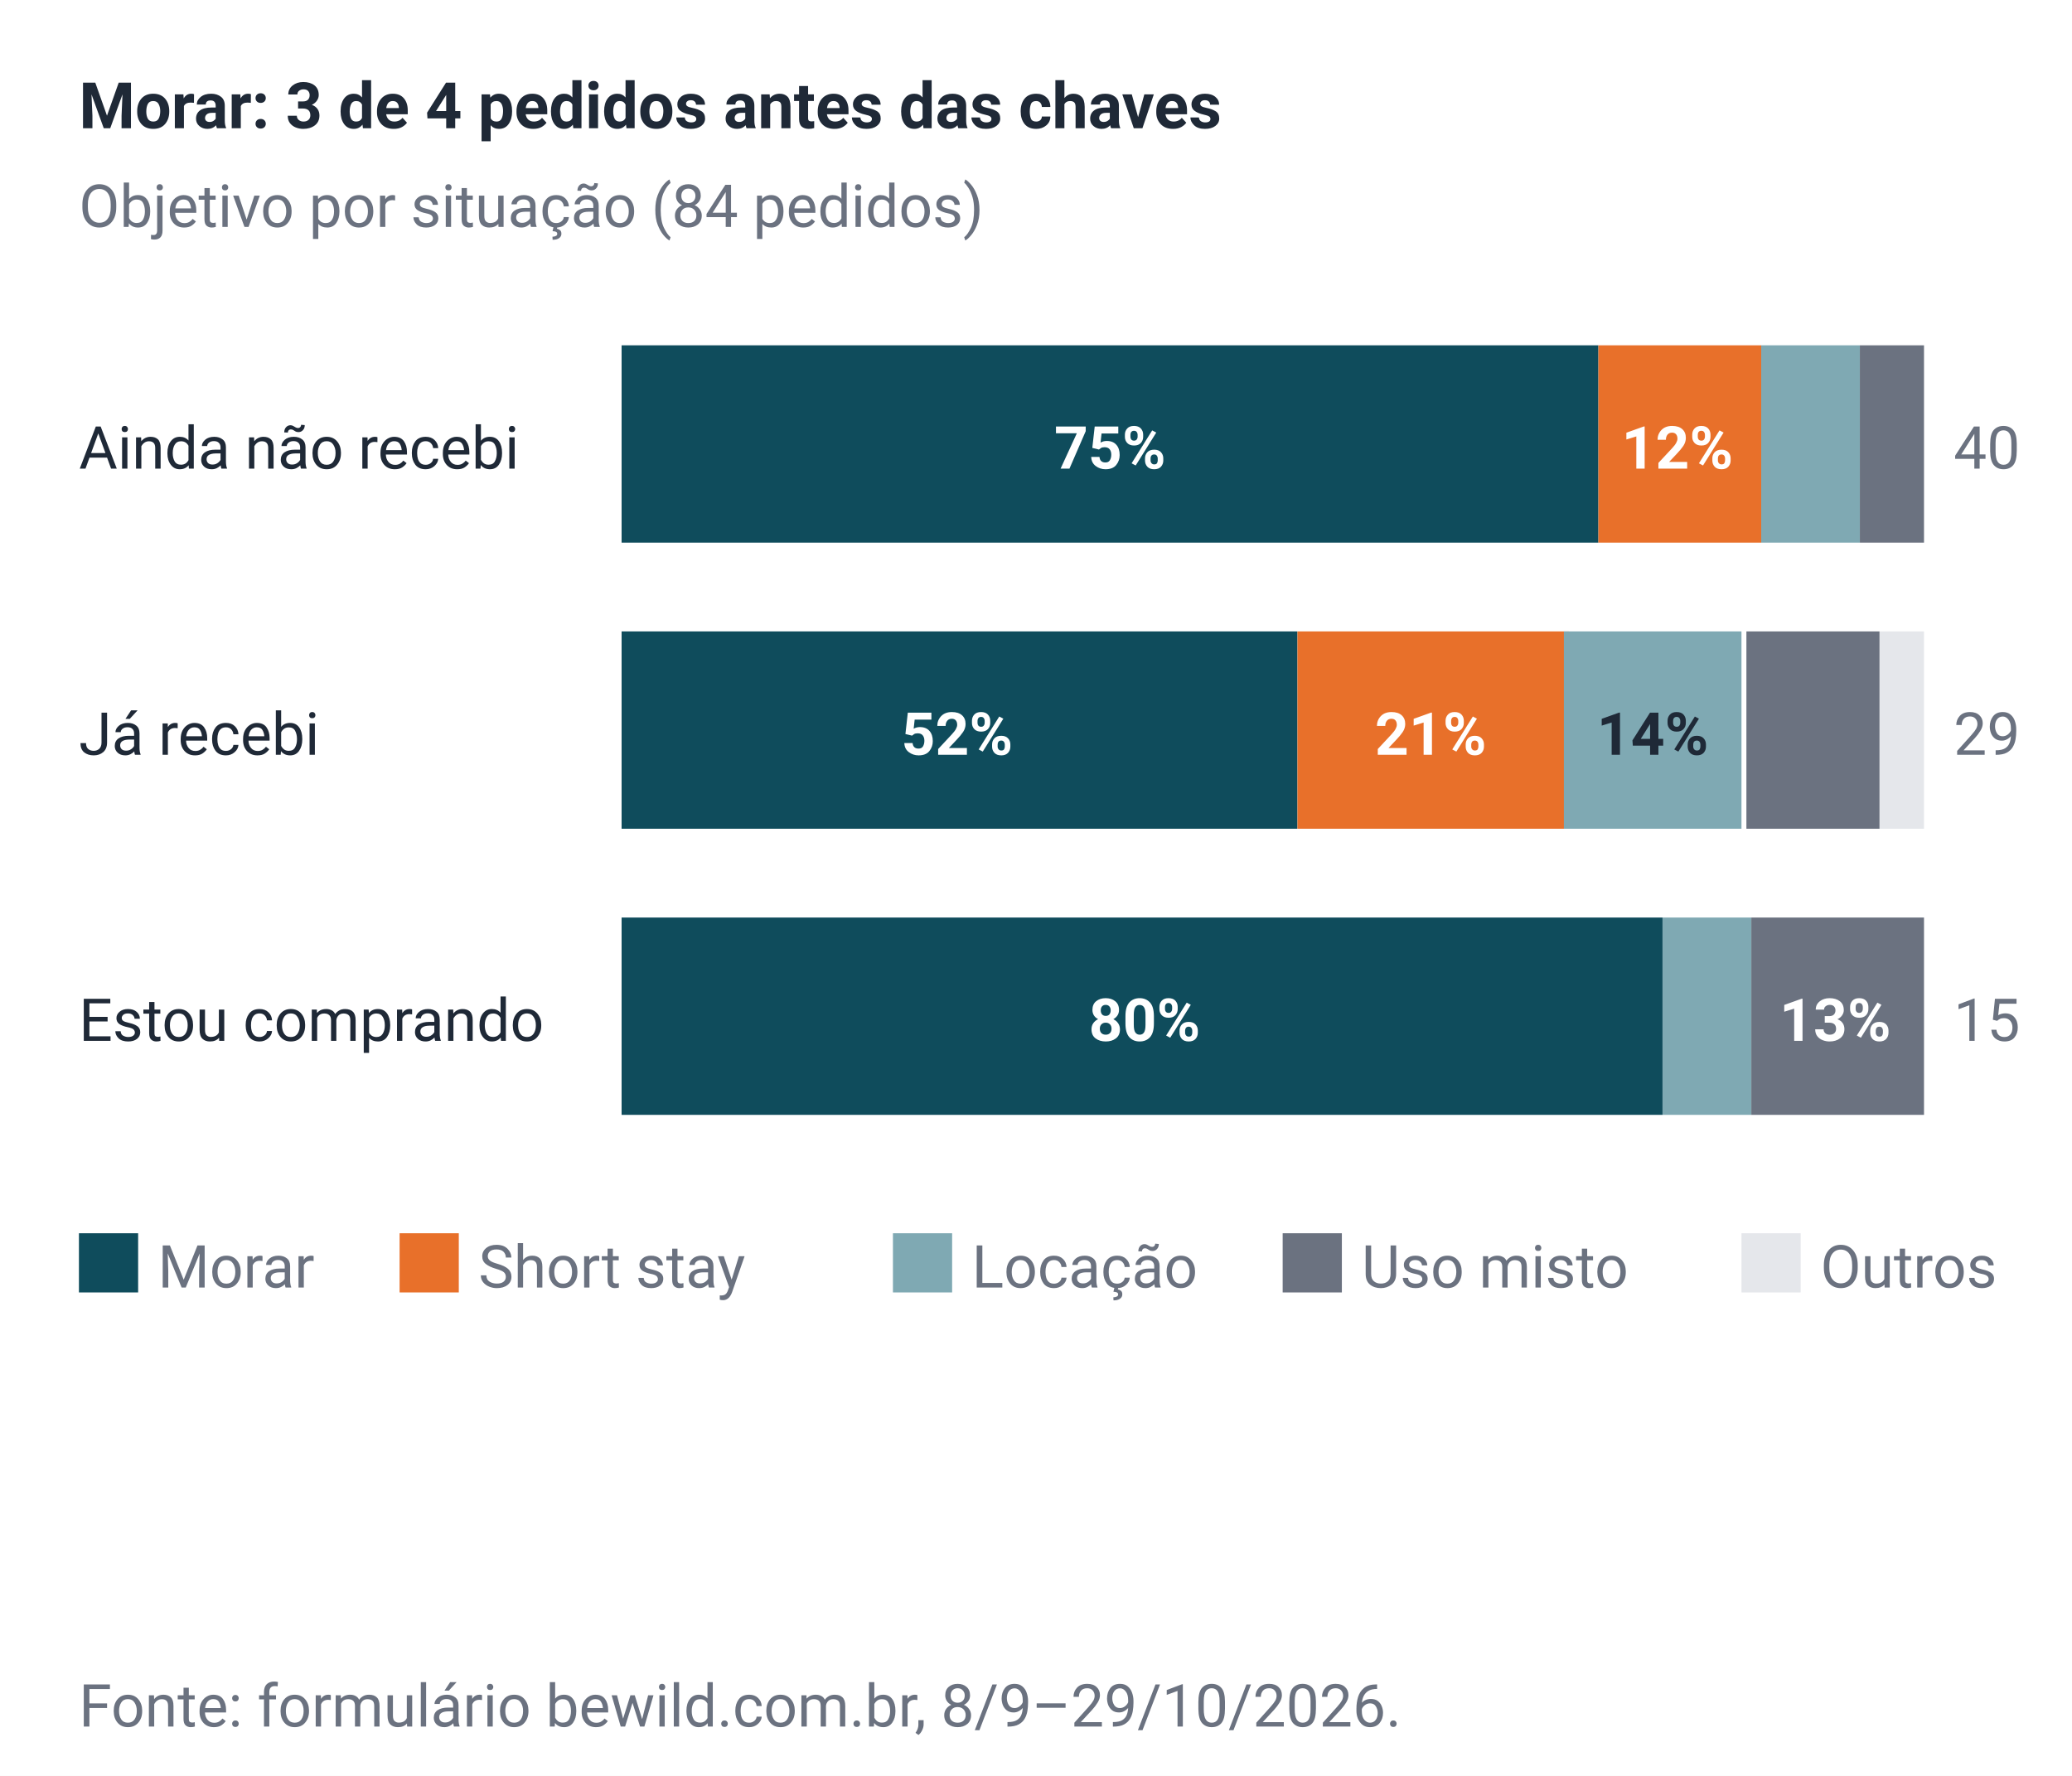
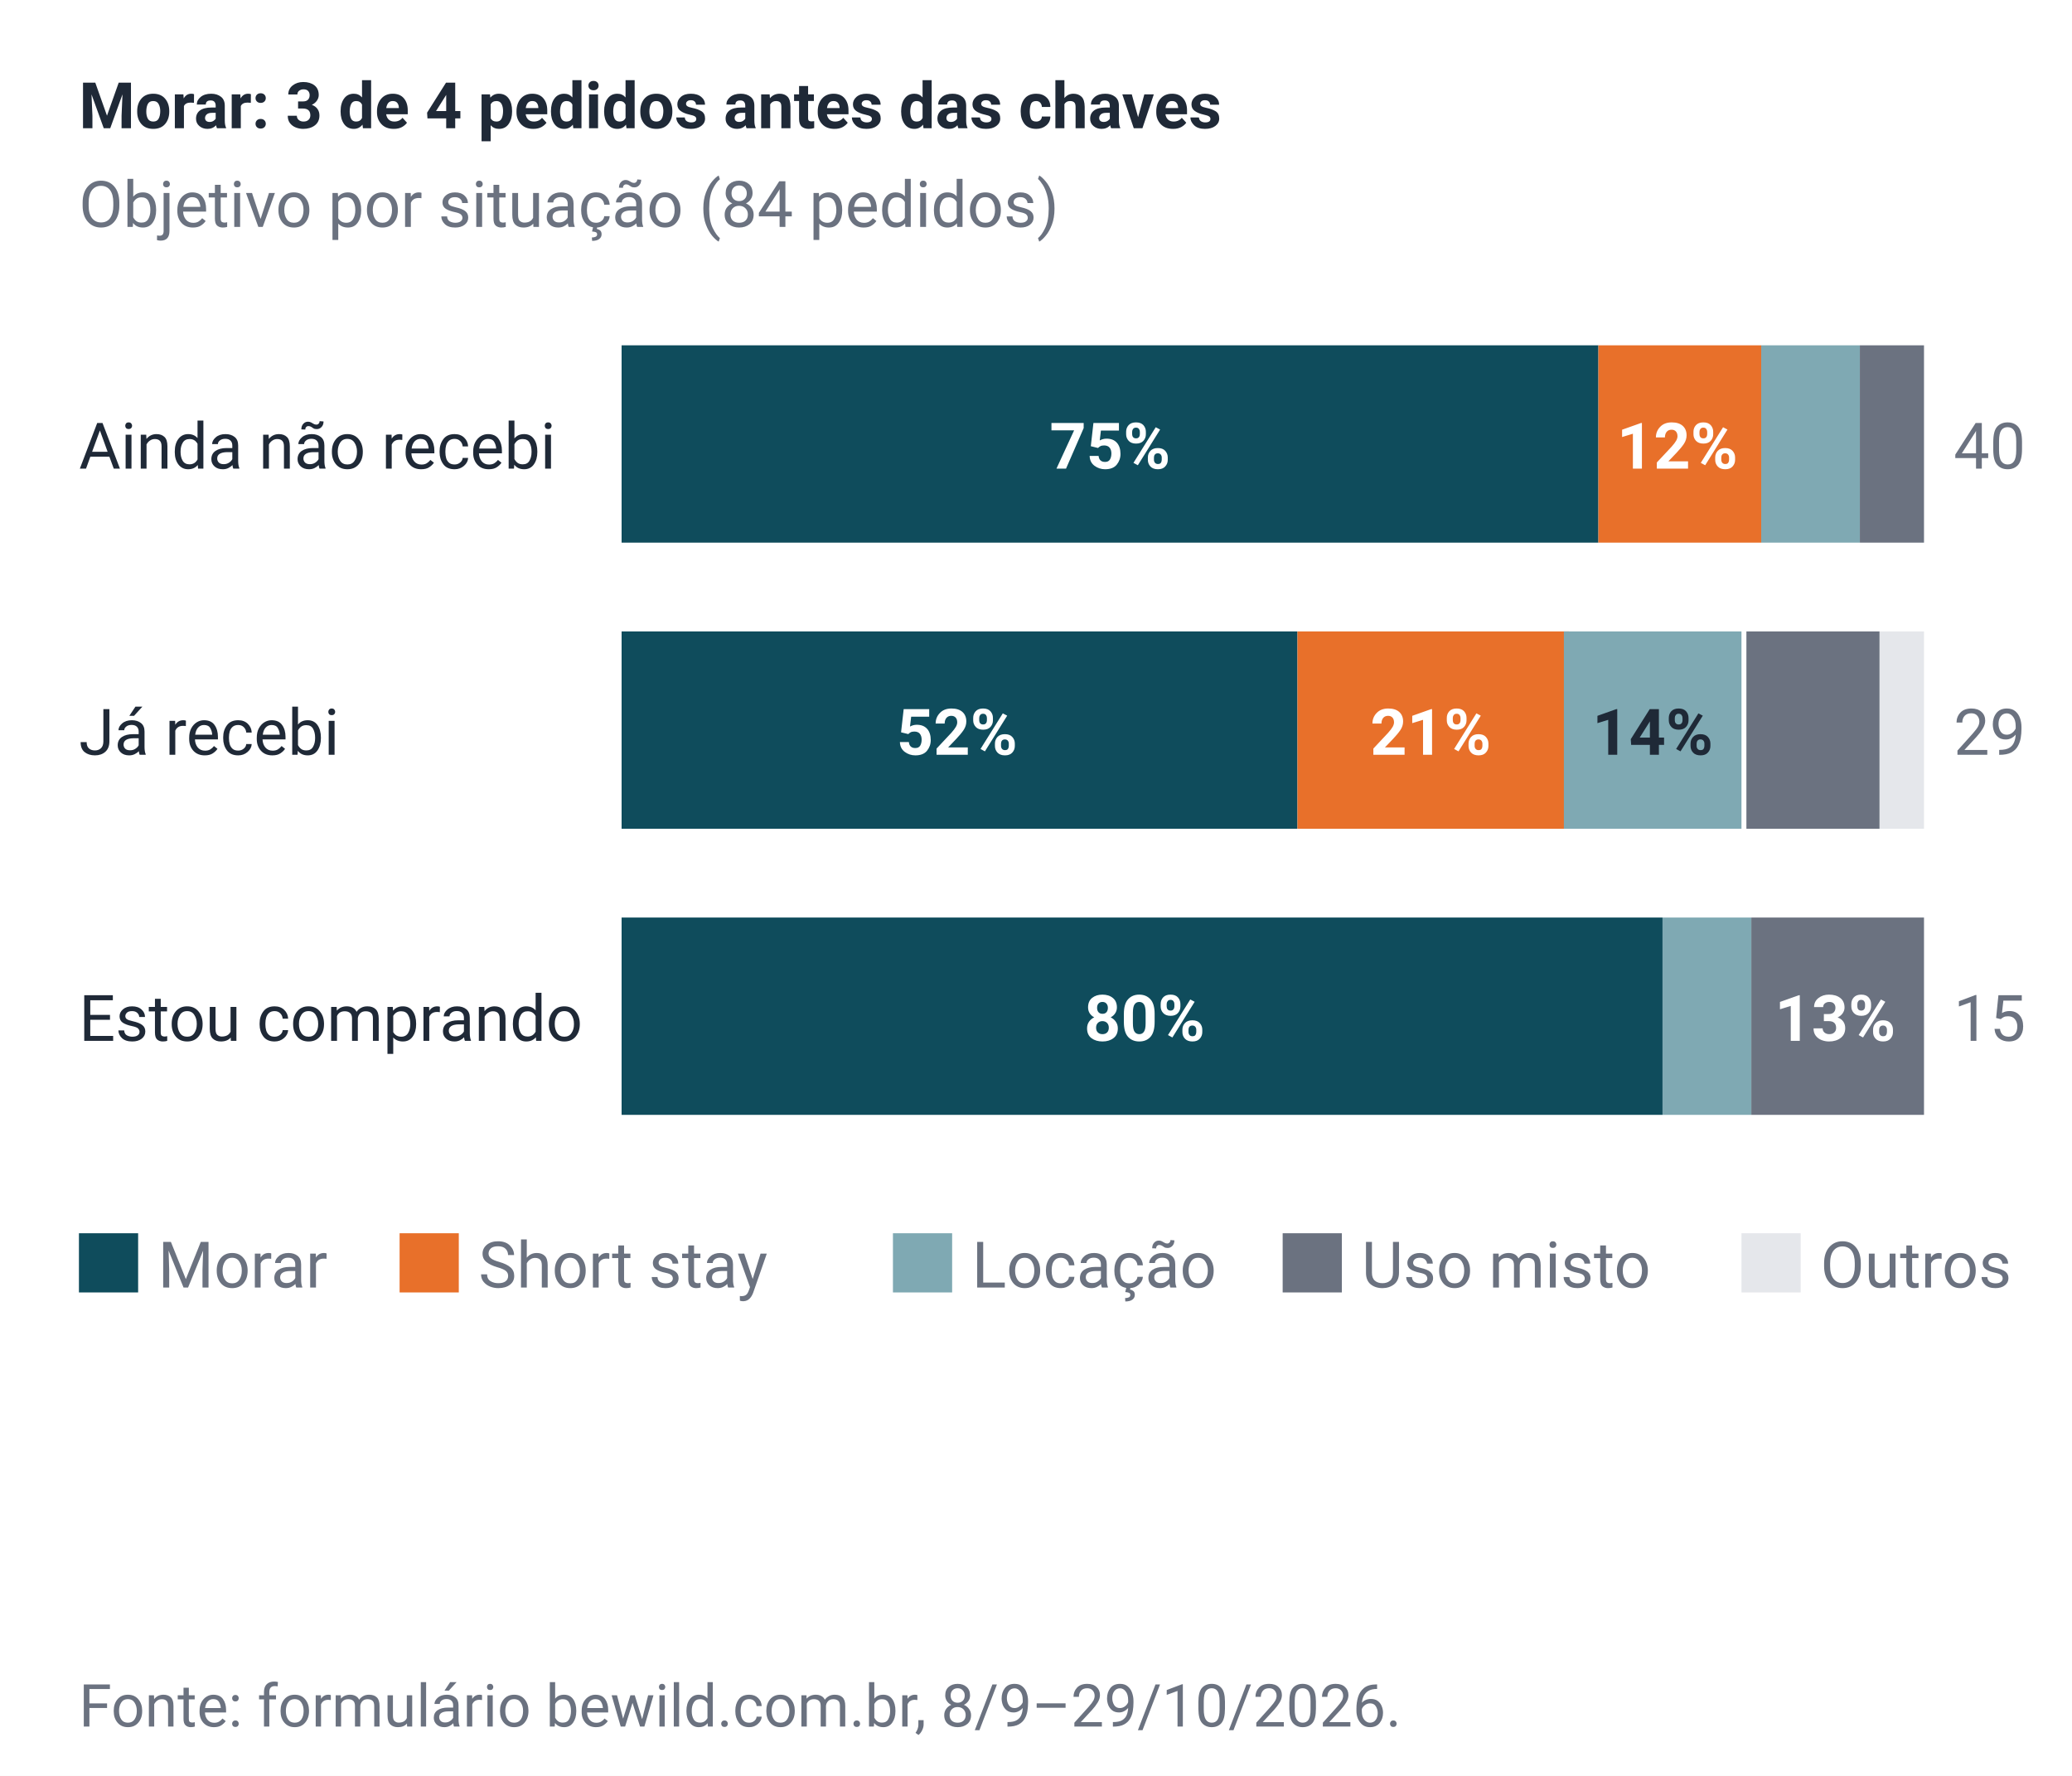
<svg xmlns="http://www.w3.org/2000/svg" width="420" height="360" viewBox="0 0 420 360" role="img" aria-labelledby="t">
  <rect width="420" height="360" fill="#FFFFFF" />
  <text x="16" y="26" font-size="13" fill="#1F2937" text-anchor="start" font-weight="bold" font-family="-apple-system,'Segoe UI',Roboto,Helvetica,Arial,sans-serif">Morar: 3 de 4 pedidos antes das chaves</text>
-   <text x="16" y="46" font-size="12" fill="#6B7280" text-anchor="start" font-weight="normal" font-family="-apple-system,'Segoe UI',Roboto,Helvetica,Arial,sans-serif">Objetivo por situação (84 pedidos)</text>
-   <text x="16" y="95" font-size="12" fill="#1F2937" text-anchor="start" font-weight="normal" font-family="-apple-system,'Segoe UI',Roboto,Helvetica,Arial,sans-serif">Ainda não recebi</text>
+   <text x="16" y="46" font-size="13" fill="#6B7280" text-anchor="start" font-weight="normal" font-family="-apple-system,'Segoe UI',Roboto,Helvetica,Arial,sans-serif">Objetivo por situação (84 pedidos)</text>
+   <text x="16" y="95" font-size="13" fill="#1F2937" text-anchor="start" font-weight="normal" font-family="-apple-system,'Segoe UI',Roboto,Helvetica,Arial,sans-serif">Ainda não recebi</text>
  <rect x="126" y="70" width="198" height="40" fill="#0F4C5C" />
-   <text x="225" y="95" font-size="12" fill="#FFFFFF" text-anchor="middle" font-weight="bold" font-family="-apple-system,'Segoe UI',Roboto,Helvetica,Arial,sans-serif">75%</text>
+   <text x="225" y="95" font-size="13" fill="#FFFFFF" text-anchor="middle" font-weight="bold" font-family="-apple-system,'Segoe UI',Roboto,Helvetica,Arial,sans-serif">75%</text>
  <rect x="324" y="70" width="33" height="40" fill="#E8702A" />
-   <text x="340" y="95" font-size="12" fill="#FFFFFF" text-anchor="middle" font-weight="bold" font-family="-apple-system,'Segoe UI',Roboto,Helvetica,Arial,sans-serif">12%</text>
+   <text x="340" y="95" font-size="13" fill="#FFFFFF" text-anchor="middle" font-weight="bold" font-family="-apple-system,'Segoe UI',Roboto,Helvetica,Arial,sans-serif">12%</text>
  <rect x="357" y="70" width="20" height="40" fill="#7FA9B3" />
  <rect x="377" y="70" width="13" height="40" fill="#6B7280" />
-   <text x="396" y="95" font-size="12" fill="#6B7280" text-anchor="start" font-weight="normal" font-family="-apple-system,'Segoe UI',Roboto,Helvetica,Arial,sans-serif">40</text>
-   <text x="16" y="153" font-size="12" fill="#1F2937" text-anchor="start" font-weight="normal" font-family="-apple-system,'Segoe UI',Roboto,Helvetica,Arial,sans-serif">Já recebi</text>
+   <text x="396" y="95" font-size="13" fill="#6B7280" text-anchor="start" font-weight="normal" font-family="-apple-system,'Segoe UI',Roboto,Helvetica,Arial,sans-serif">40</text>
+   <text x="16" y="153" font-size="13" fill="#1F2937" text-anchor="start" font-weight="normal" font-family="-apple-system,'Segoe UI',Roboto,Helvetica,Arial,sans-serif">Já recebi</text>
  <rect x="126" y="128" width="137" height="40" fill="#0F4C5C" />
-   <text x="194" y="153" font-size="12" fill="#FFFFFF" text-anchor="middle" font-weight="bold" font-family="-apple-system,'Segoe UI',Roboto,Helvetica,Arial,sans-serif">52%</text>
+   <text x="194" y="153" font-size="13" fill="#FFFFFF" text-anchor="middle" font-weight="bold" font-family="-apple-system,'Segoe UI',Roboto,Helvetica,Arial,sans-serif">52%</text>
  <rect x="263" y="128" width="55" height="40" fill="#E8702A" />
-   <text x="290" y="153" font-size="12" fill="#FFFFFF" text-anchor="middle" font-weight="bold" font-family="-apple-system,'Segoe UI',Roboto,Helvetica,Arial,sans-serif">21%</text>
+   <text x="290" y="153" font-size="13" fill="#FFFFFF" text-anchor="middle" font-weight="bold" font-family="-apple-system,'Segoe UI',Roboto,Helvetica,Arial,sans-serif">21%</text>
  <rect x="317" y="128" width="36" height="40" fill="#7FA9B3" />
-   <text x="335" y="153" font-size="12" fill="#1F2937" text-anchor="middle" font-weight="bold" font-family="-apple-system,'Segoe UI',Roboto,Helvetica,Arial,sans-serif">14%</text>
+   <text x="335" y="153" font-size="13" fill="#1F2937" text-anchor="middle" font-weight="bold" font-family="-apple-system,'Segoe UI',Roboto,Helvetica,Arial,sans-serif">14%</text>
  <rect x="354" y="128" width="27" height="40" fill="#6B7280" />
  <rect x="381" y="128" width="9" height="40" fill="#E5E7EB" />
-   <text x="396" y="153" font-size="12" fill="#6B7280" text-anchor="start" font-weight="normal" font-family="-apple-system,'Segoe UI',Roboto,Helvetica,Arial,sans-serif">29</text>
-   <text x="16" y="211" font-size="12" fill="#1F2937" text-anchor="start" font-weight="normal" font-family="-apple-system,'Segoe UI',Roboto,Helvetica,Arial,sans-serif">Estou comprando</text>
+   <text x="396" y="153" font-size="13" fill="#6B7280" text-anchor="start" font-weight="normal" font-family="-apple-system,'Segoe UI',Roboto,Helvetica,Arial,sans-serif">29</text>
+   <text x="16" y="211" font-size="13" fill="#1F2937" text-anchor="start" font-weight="normal" font-family="-apple-system,'Segoe UI',Roboto,Helvetica,Arial,sans-serif">Estou comprando</text>
  <rect x="126" y="186" width="211" height="40" fill="#0F4C5C" />
-   <text x="232" y="211" font-size="12" fill="#FFFFFF" text-anchor="middle" font-weight="bold" font-family="-apple-system,'Segoe UI',Roboto,Helvetica,Arial,sans-serif">80%</text>
+   <text x="232" y="211" font-size="13" fill="#FFFFFF" text-anchor="middle" font-weight="bold" font-family="-apple-system,'Segoe UI',Roboto,Helvetica,Arial,sans-serif">80%</text>
  <rect x="337" y="186" width="18" height="40" fill="#7FA9B3" />
  <rect x="355" y="186" width="35" height="40" fill="#6B7280" />
-   <text x="372" y="211" font-size="12" fill="#FFFFFF" text-anchor="middle" font-weight="bold" font-family="-apple-system,'Segoe UI',Roboto,Helvetica,Arial,sans-serif">13%</text>
-   <text x="396" y="211" font-size="12" fill="#6B7280" text-anchor="start" font-weight="normal" font-family="-apple-system,'Segoe UI',Roboto,Helvetica,Arial,sans-serif">15</text>
+   <text x="372" y="211" font-size="13" fill="#FFFFFF" text-anchor="middle" font-weight="bold" font-family="-apple-system,'Segoe UI',Roboto,Helvetica,Arial,sans-serif">13%</text>
+   <text x="396" y="211" font-size="13" fill="#6B7280" text-anchor="start" font-weight="normal" font-family="-apple-system,'Segoe UI',Roboto,Helvetica,Arial,sans-serif">15</text>
  <rect x="16" y="250" width="12" height="12" fill="#0F4C5C" />
-   <text x="32" y="261" font-size="12" fill="#6B7280" text-anchor="start" font-weight="normal" font-family="-apple-system,'Segoe UI',Roboto,Helvetica,Arial,sans-serif">Morar</text>
+   <text x="32" y="261" font-size="13" fill="#6B7280" text-anchor="start" font-weight="normal" font-family="-apple-system,'Segoe UI',Roboto,Helvetica,Arial,sans-serif">Morar</text>
  <rect x="81" y="250" width="12" height="12" fill="#E8702A" />
-   <text x="97" y="261" font-size="12" fill="#6B7280" text-anchor="start" font-weight="normal" font-family="-apple-system,'Segoe UI',Roboto,Helvetica,Arial,sans-serif">Short stay</text>
+   <text x="97" y="261" font-size="13" fill="#6B7280" text-anchor="start" font-weight="normal" font-family="-apple-system,'Segoe UI',Roboto,Helvetica,Arial,sans-serif">Short stay</text>
  <rect x="181" y="250" width="12" height="12" fill="#7FA9B3" />
-   <text x="197" y="261" font-size="12" fill="#6B7280" text-anchor="start" font-weight="normal" font-family="-apple-system,'Segoe UI',Roboto,Helvetica,Arial,sans-serif">Locação</text>
+   <text x="197" y="261" font-size="13" fill="#6B7280" text-anchor="start" font-weight="normal" font-family="-apple-system,'Segoe UI',Roboto,Helvetica,Arial,sans-serif">Locação</text>
  <rect x="260" y="250" width="12" height="12" fill="#6B7280" />
-   <text x="276" y="261" font-size="12" fill="#6B7280" text-anchor="start" font-weight="normal" font-family="-apple-system,'Segoe UI',Roboto,Helvetica,Arial,sans-serif">Uso misto</text>
+   <text x="276" y="261" font-size="13" fill="#6B7280" text-anchor="start" font-weight="normal" font-family="-apple-system,'Segoe UI',Roboto,Helvetica,Arial,sans-serif">Uso misto</text>
  <rect x="353" y="250" width="12" height="12" fill="#E5E7EB" />
-   <text x="369" y="261" font-size="12" fill="#6B7280" text-anchor="start" font-weight="normal" font-family="-apple-system,'Segoe UI',Roboto,Helvetica,Arial,sans-serif">Outros</text>
+   <text x="369" y="261" font-size="13" fill="#6B7280" text-anchor="start" font-weight="normal" font-family="-apple-system,'Segoe UI',Roboto,Helvetica,Arial,sans-serif">Outros</text>
  <text x="16" y="350" font-size="12" fill="#6B7280" text-anchor="start" font-weight="normal" font-family="-apple-system,'Segoe UI',Roboto,Helvetica,Arial,sans-serif">Fonte: formulário bewild.com.br, 8/9–29/10/2026.</text>
</svg>
